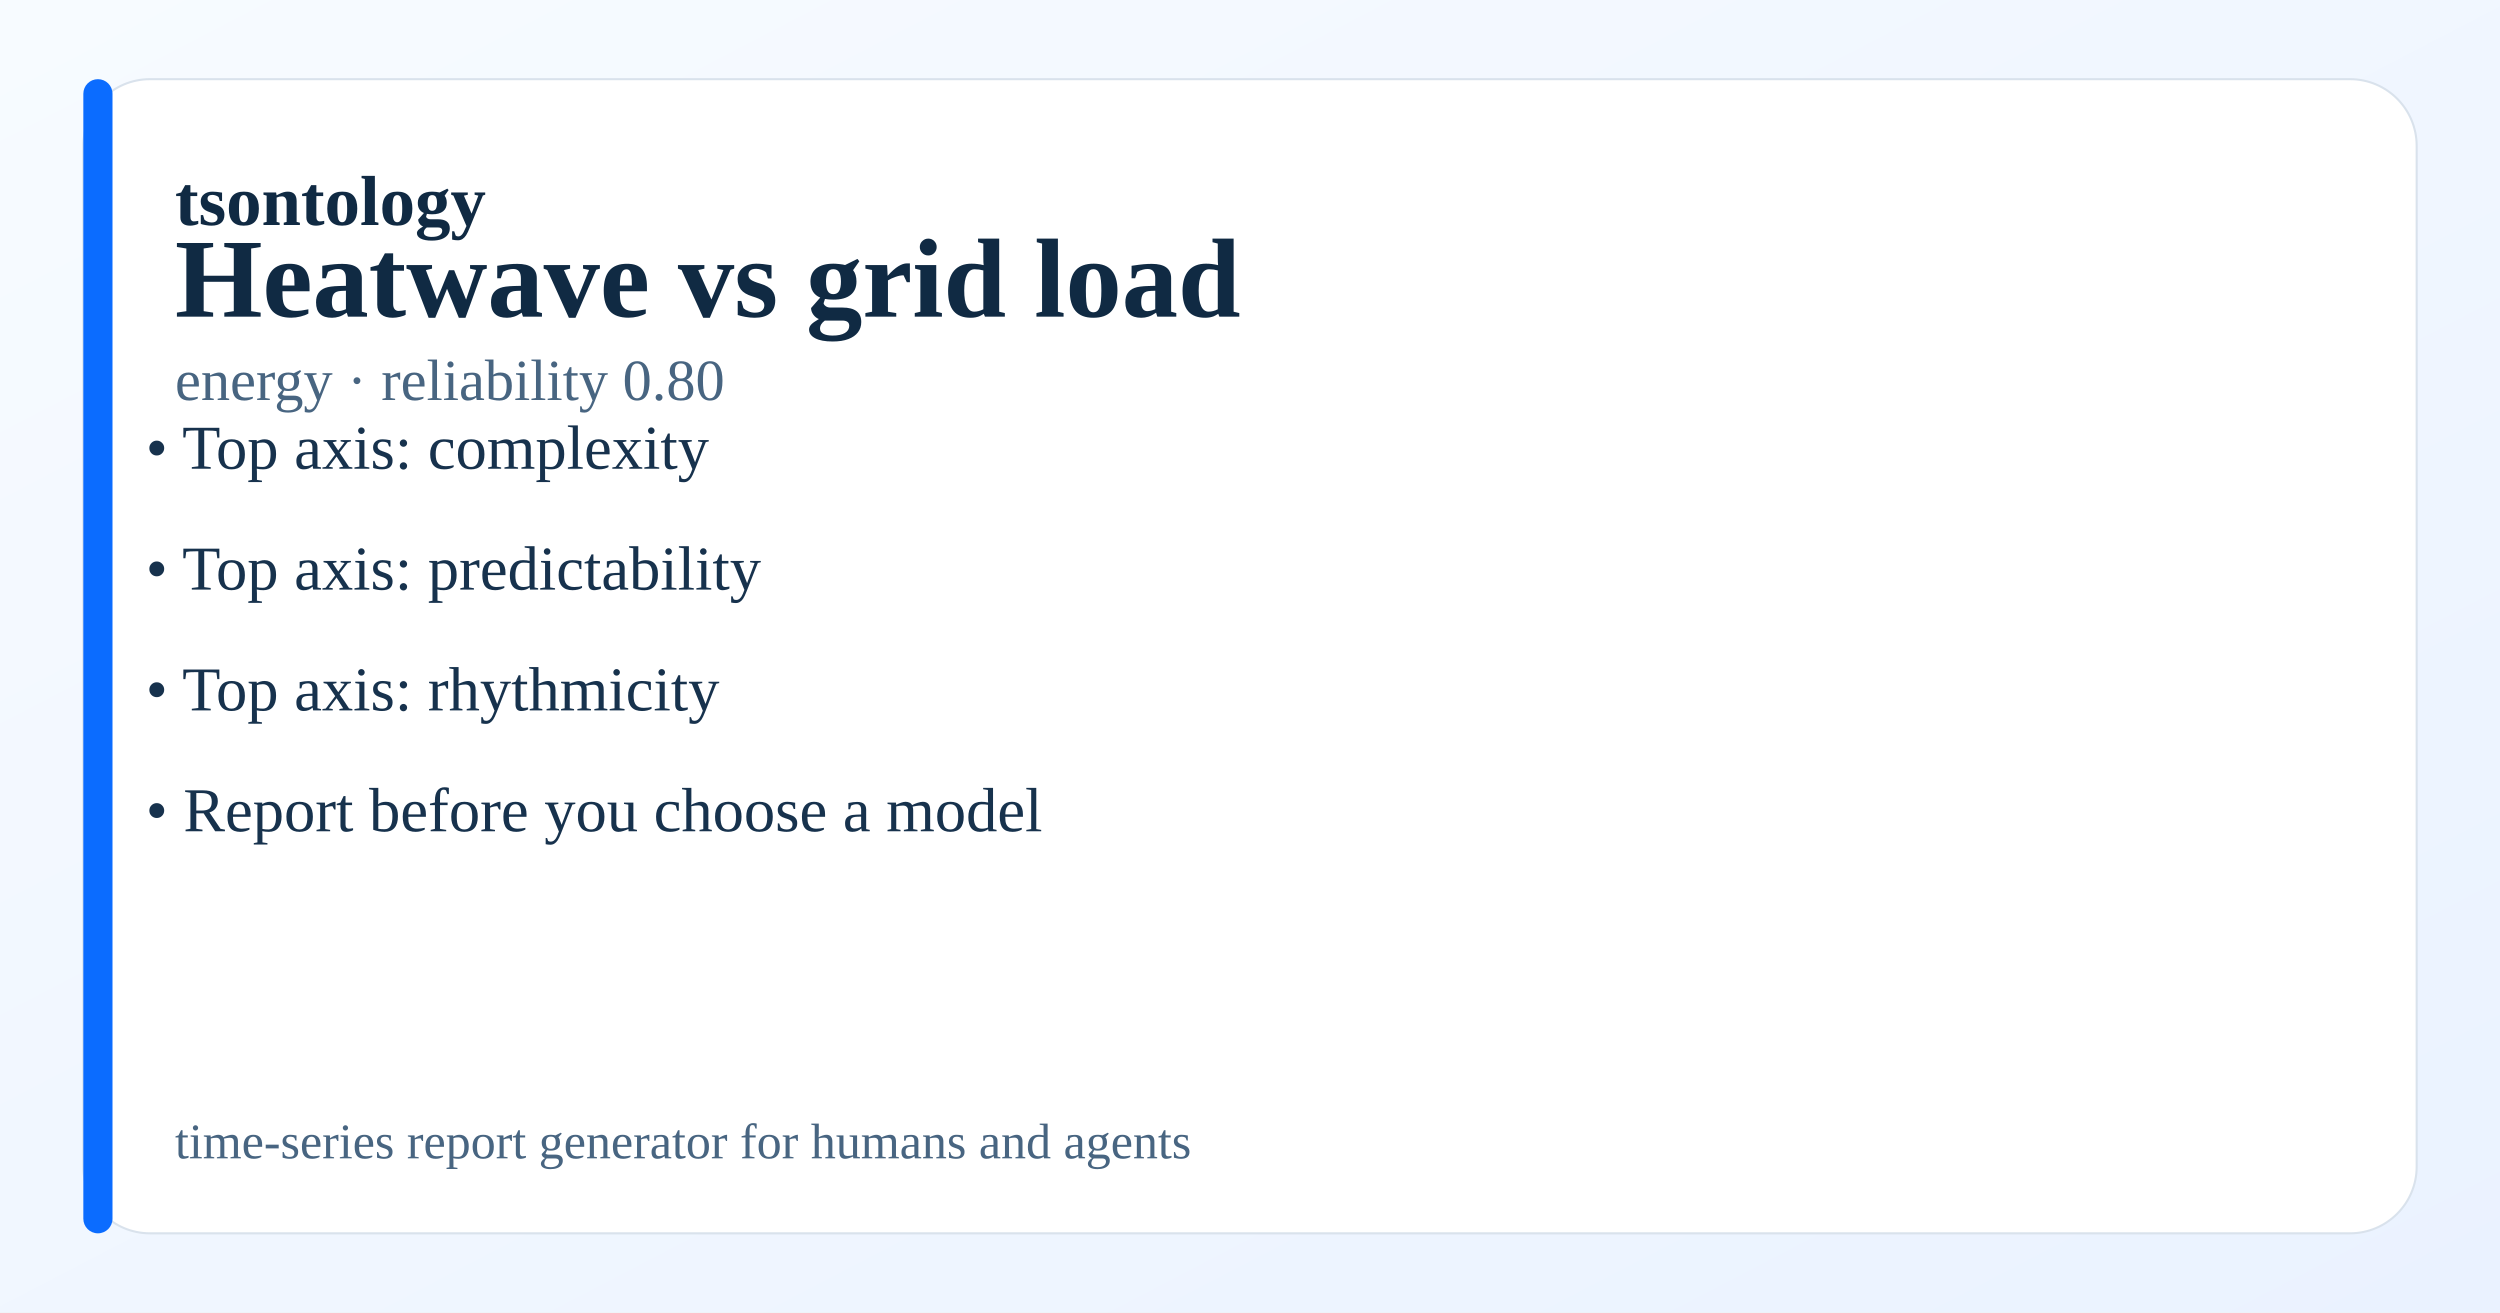
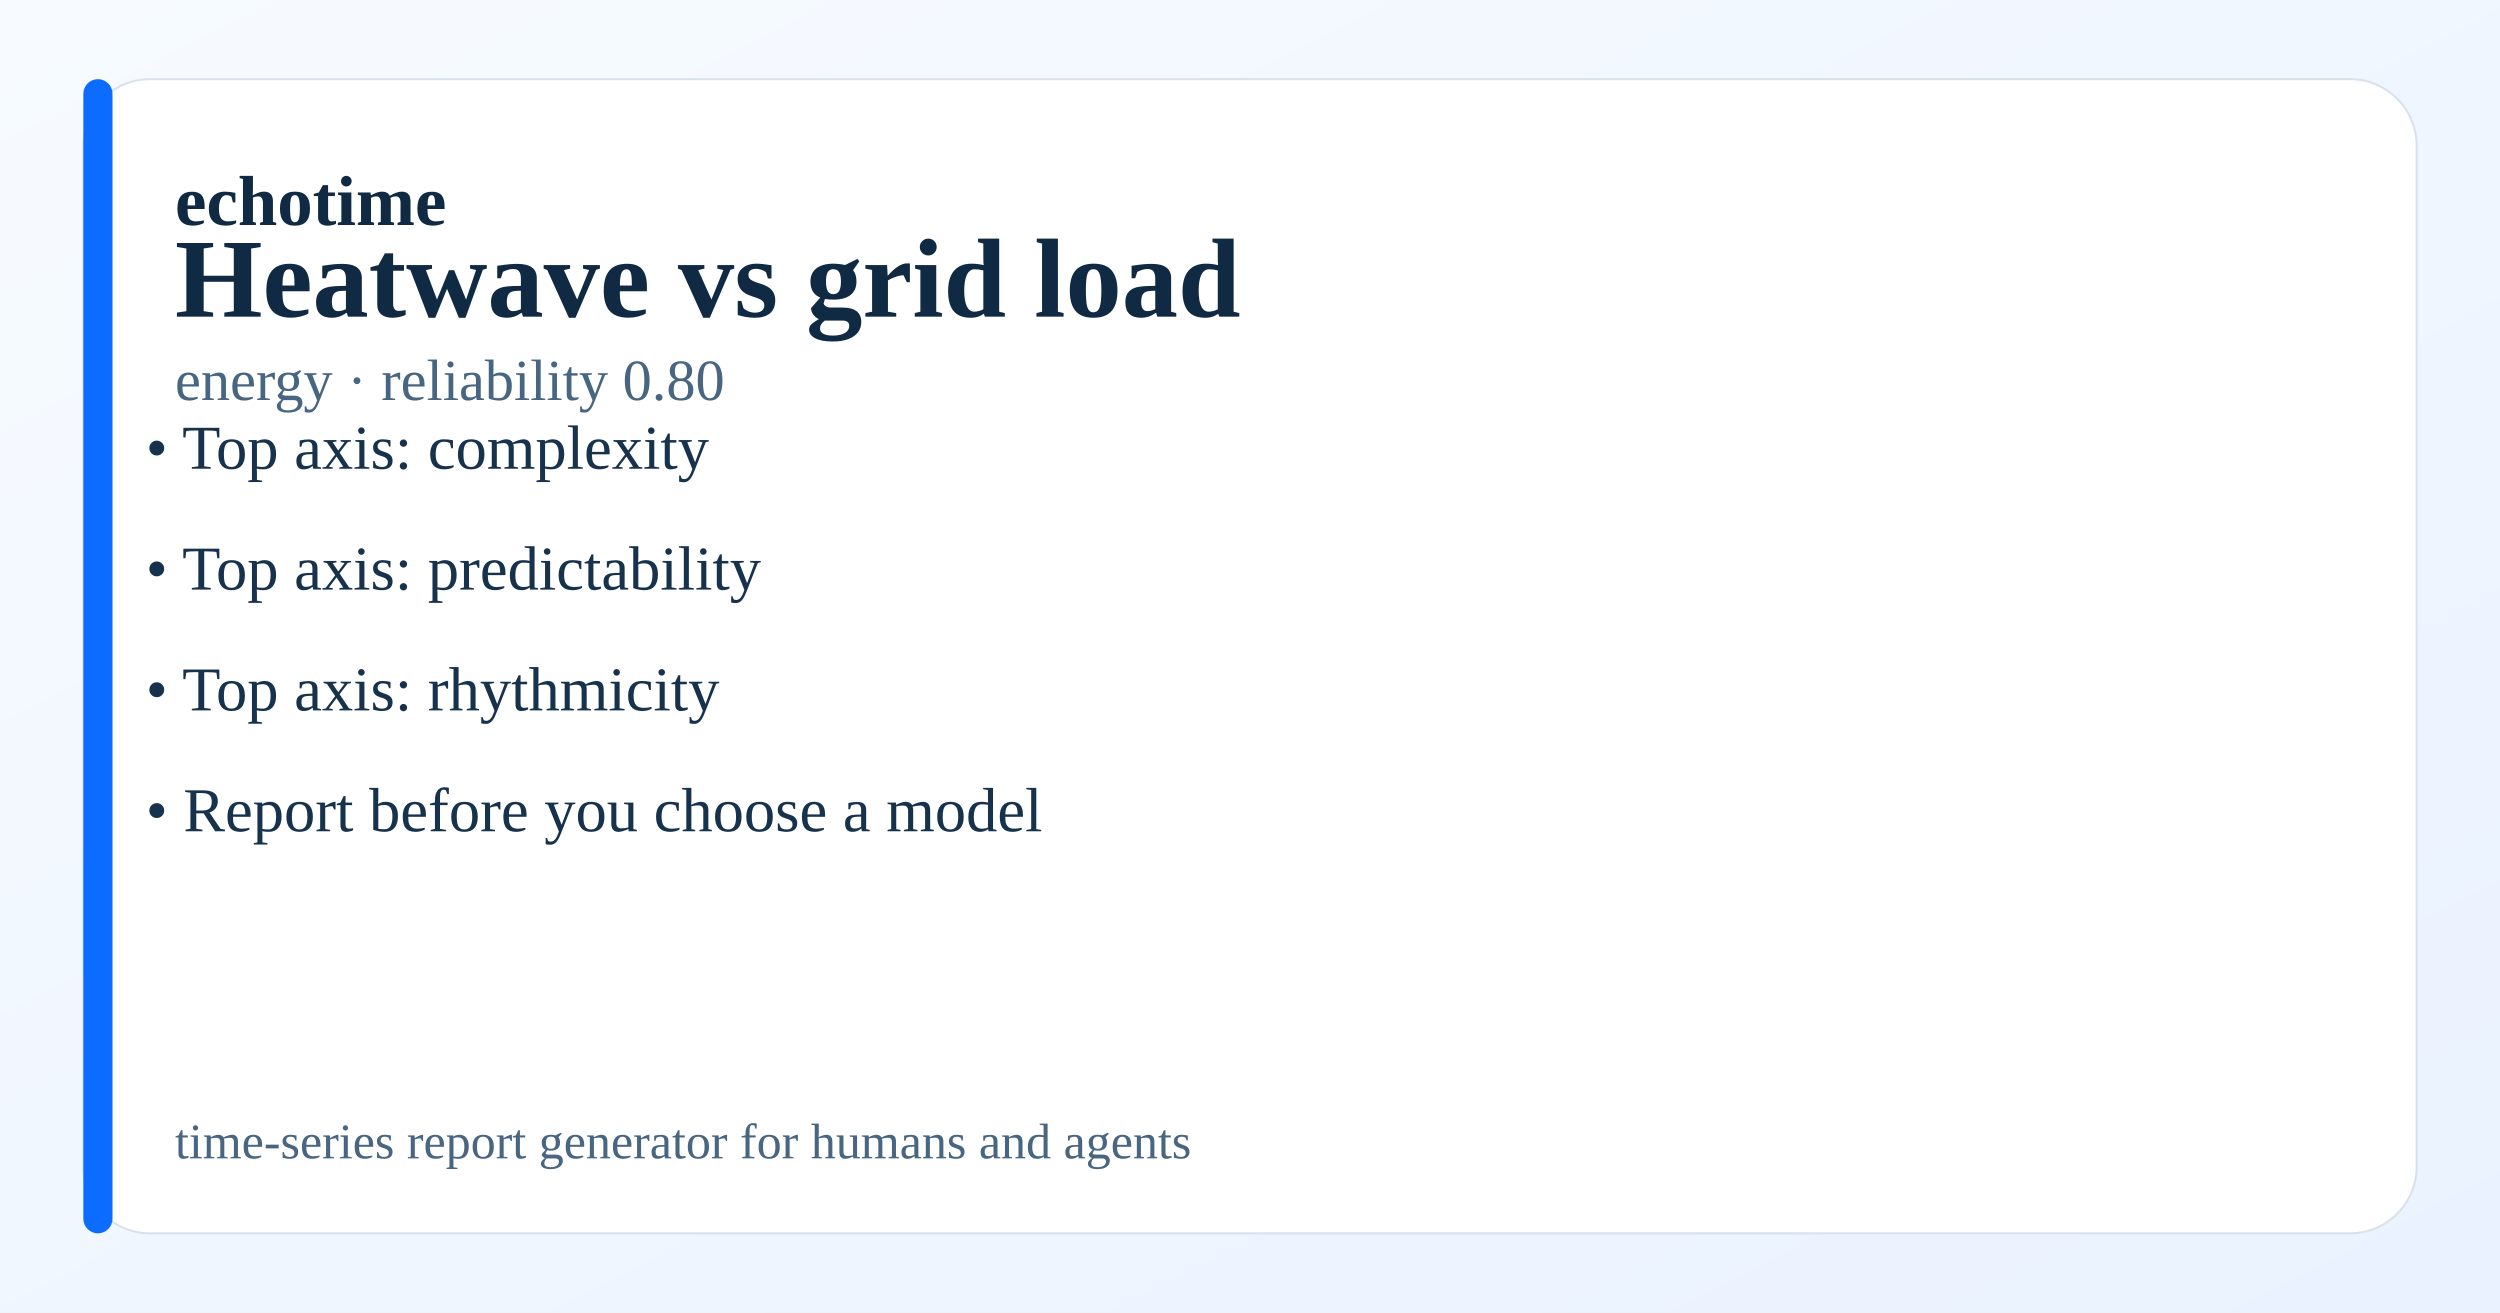
- <svg xmlns="http://www.w3.org/2000/svg" width="1200" height="630" viewBox="0 0 1200 630" role="img" aria-label="tsontology social card — Heatwave vs grid load">
+ <svg xmlns="http://www.w3.org/2000/svg" width="1200" height="630" viewBox="0 0 1200 630" role="img" aria-label="echotime social card — Heatwave vs grid load">
  <defs>
    <linearGradient id="bg" x1="0" x2="1" y1="0" y2="1">
      <stop offset="0%" stop-color="#f7fbff" />
      <stop offset="100%" stop-color="#eaf2ff" />
    </linearGradient>
  </defs>
  <rect width="100%" height="100%" fill="url(#bg)" />
  <rect x="40" y="38" width="1120" height="554" rx="32" fill="white" stroke="#d9e2ec" />
  <rect x="40" y="38" width="14" height="554" rx="7" fill="#0b6cff" />
-   <text x="84" y="108" font-size="34" font-weight="700" fill="#102a43">tsontology</text>
+   <text x="84" y="108" font-size="34" font-weight="700" fill="#102a43">echotime</text>
  <text x="84" y="152" font-size="54" font-weight="800" fill="#102a43">Heatwave vs grid load</text>
  <text x="84" y="192" font-size="28" fill="#486581">energy · reliability 0.80</text>
  <text x="70" y="225" font-size="30" fill="#17324d">• Top axis: complexity</text>
  <text x="70" y="283" font-size="30" fill="#17324d">• Top axis: predictability</text>
  <text x="70" y="341" font-size="30" fill="#17324d">• Top axis: rhythmicity</text>
  <text x="70" y="399" font-size="30" fill="#17324d">• Report before you choose a model</text>
  <text x="84" y="556" font-size="24" fill="#486581">time-series report generator for humans and agents</text>
</svg>
